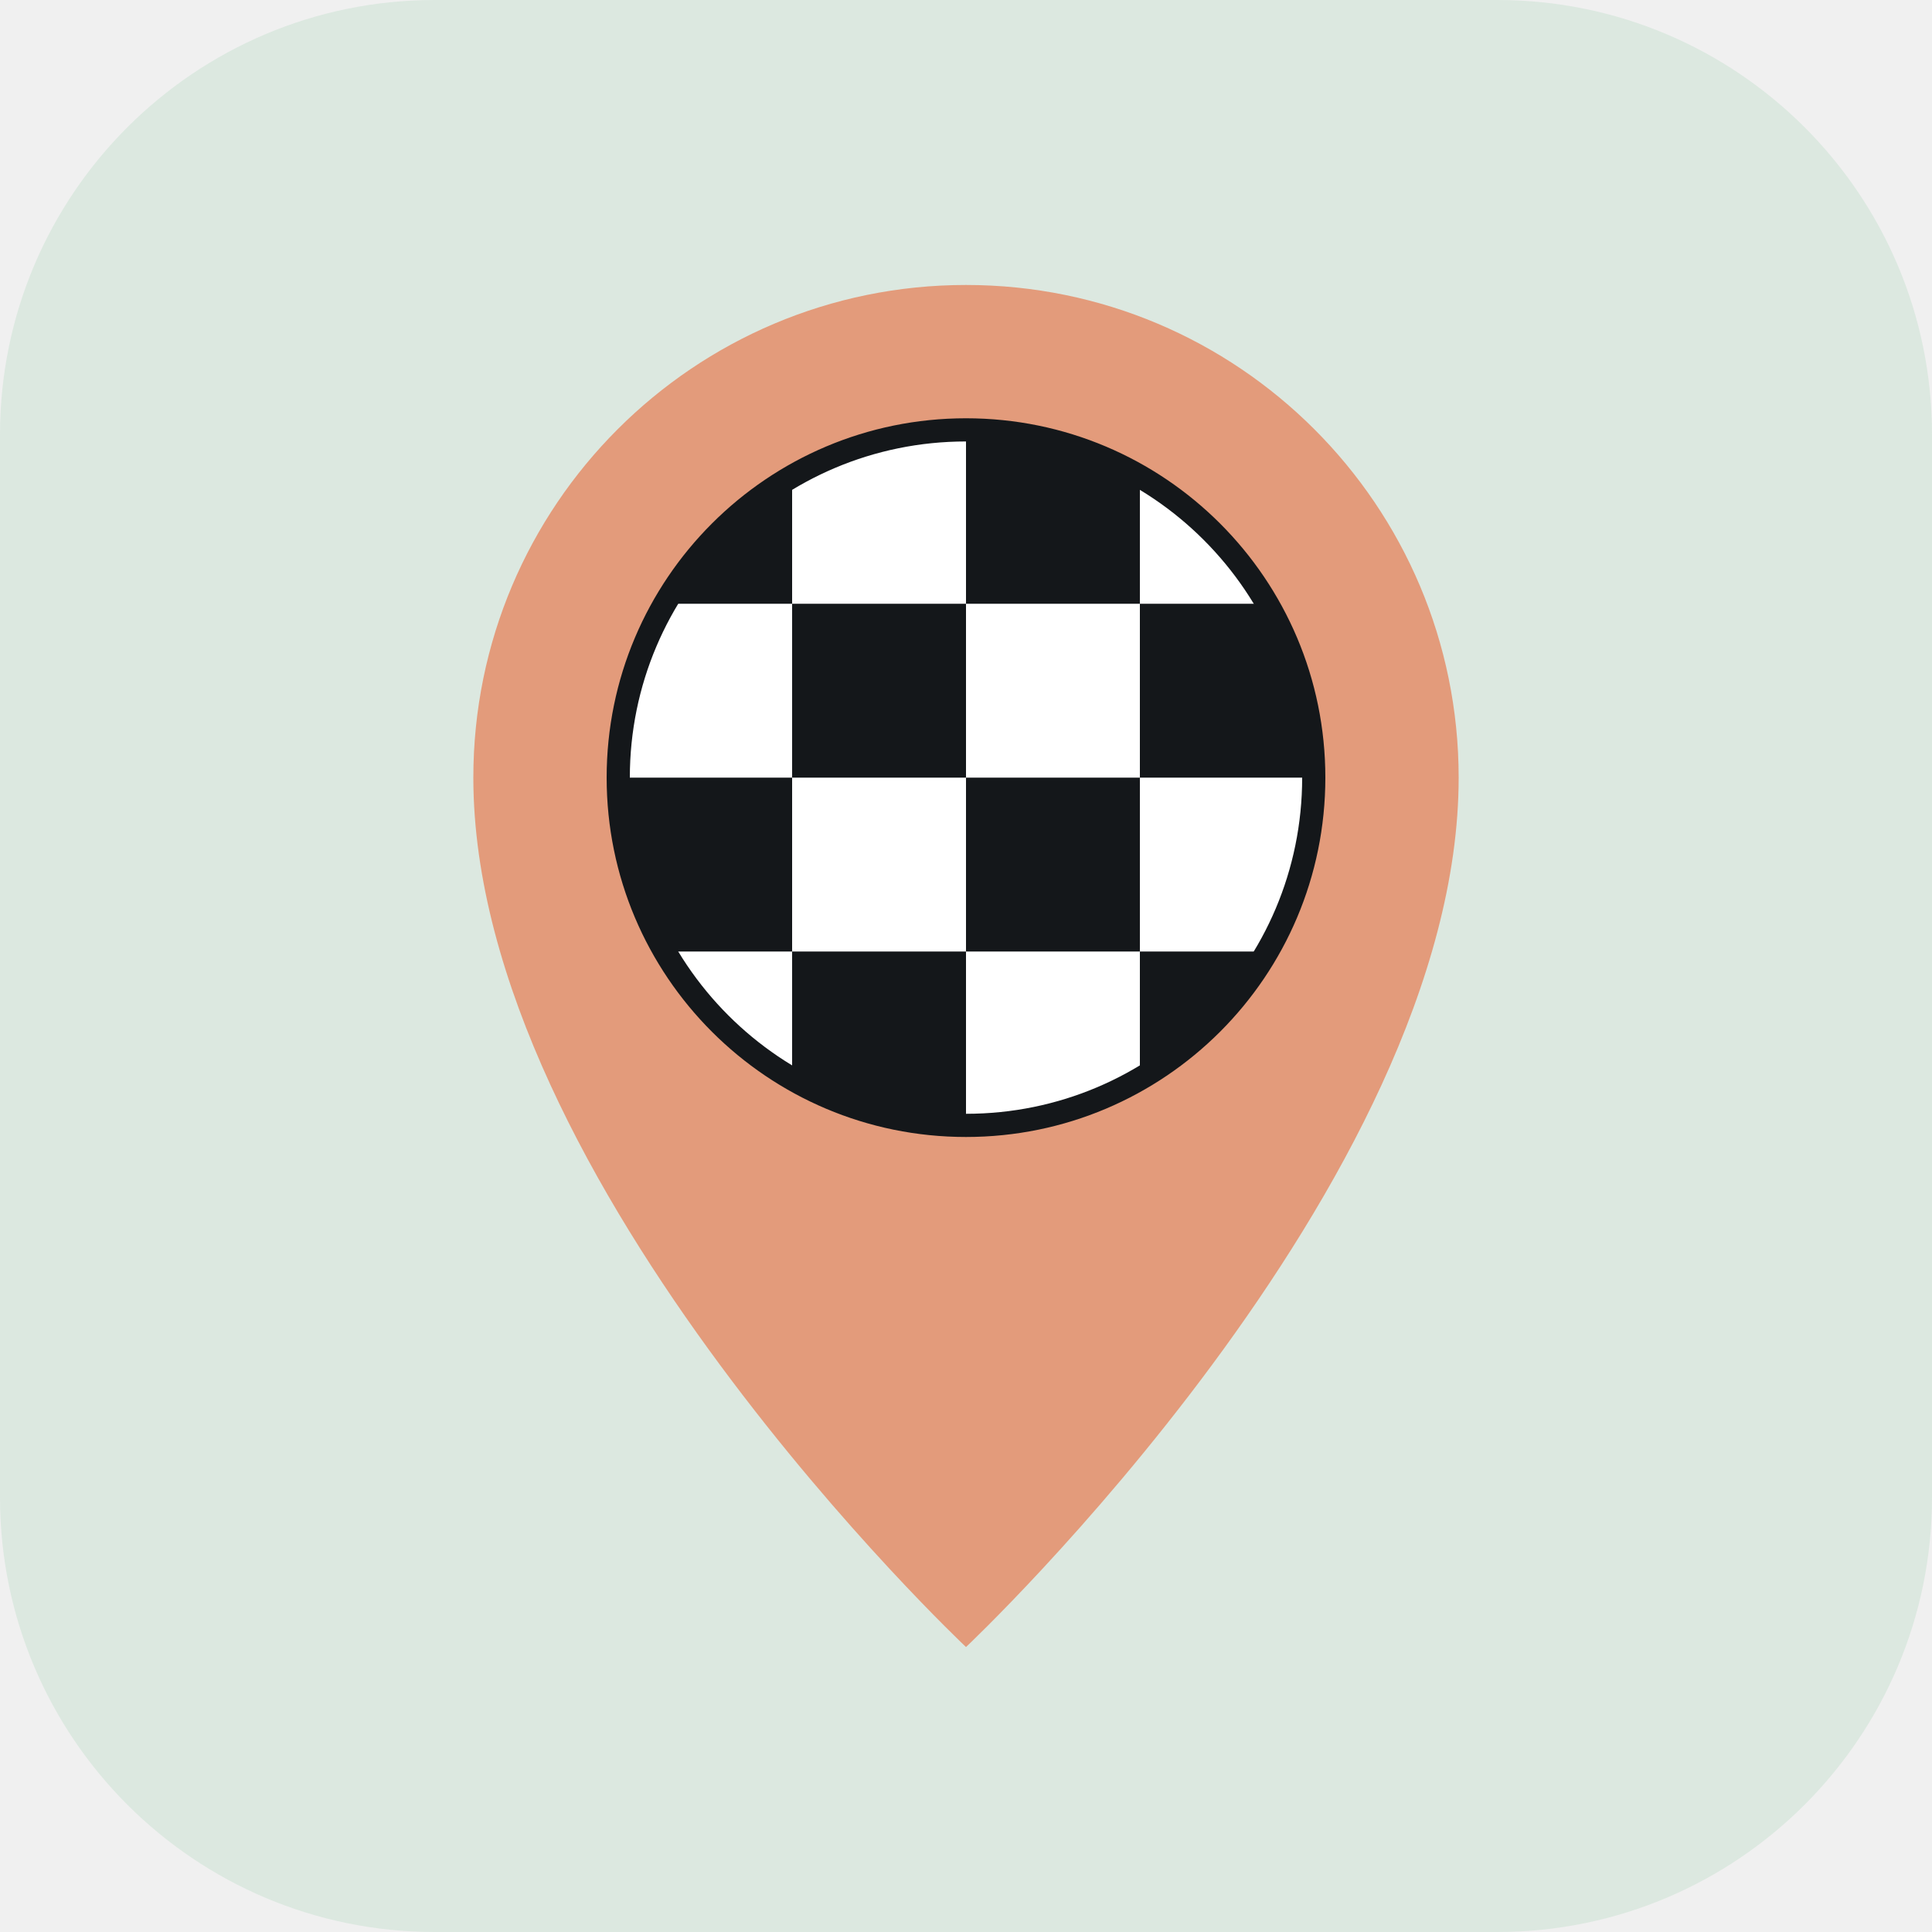
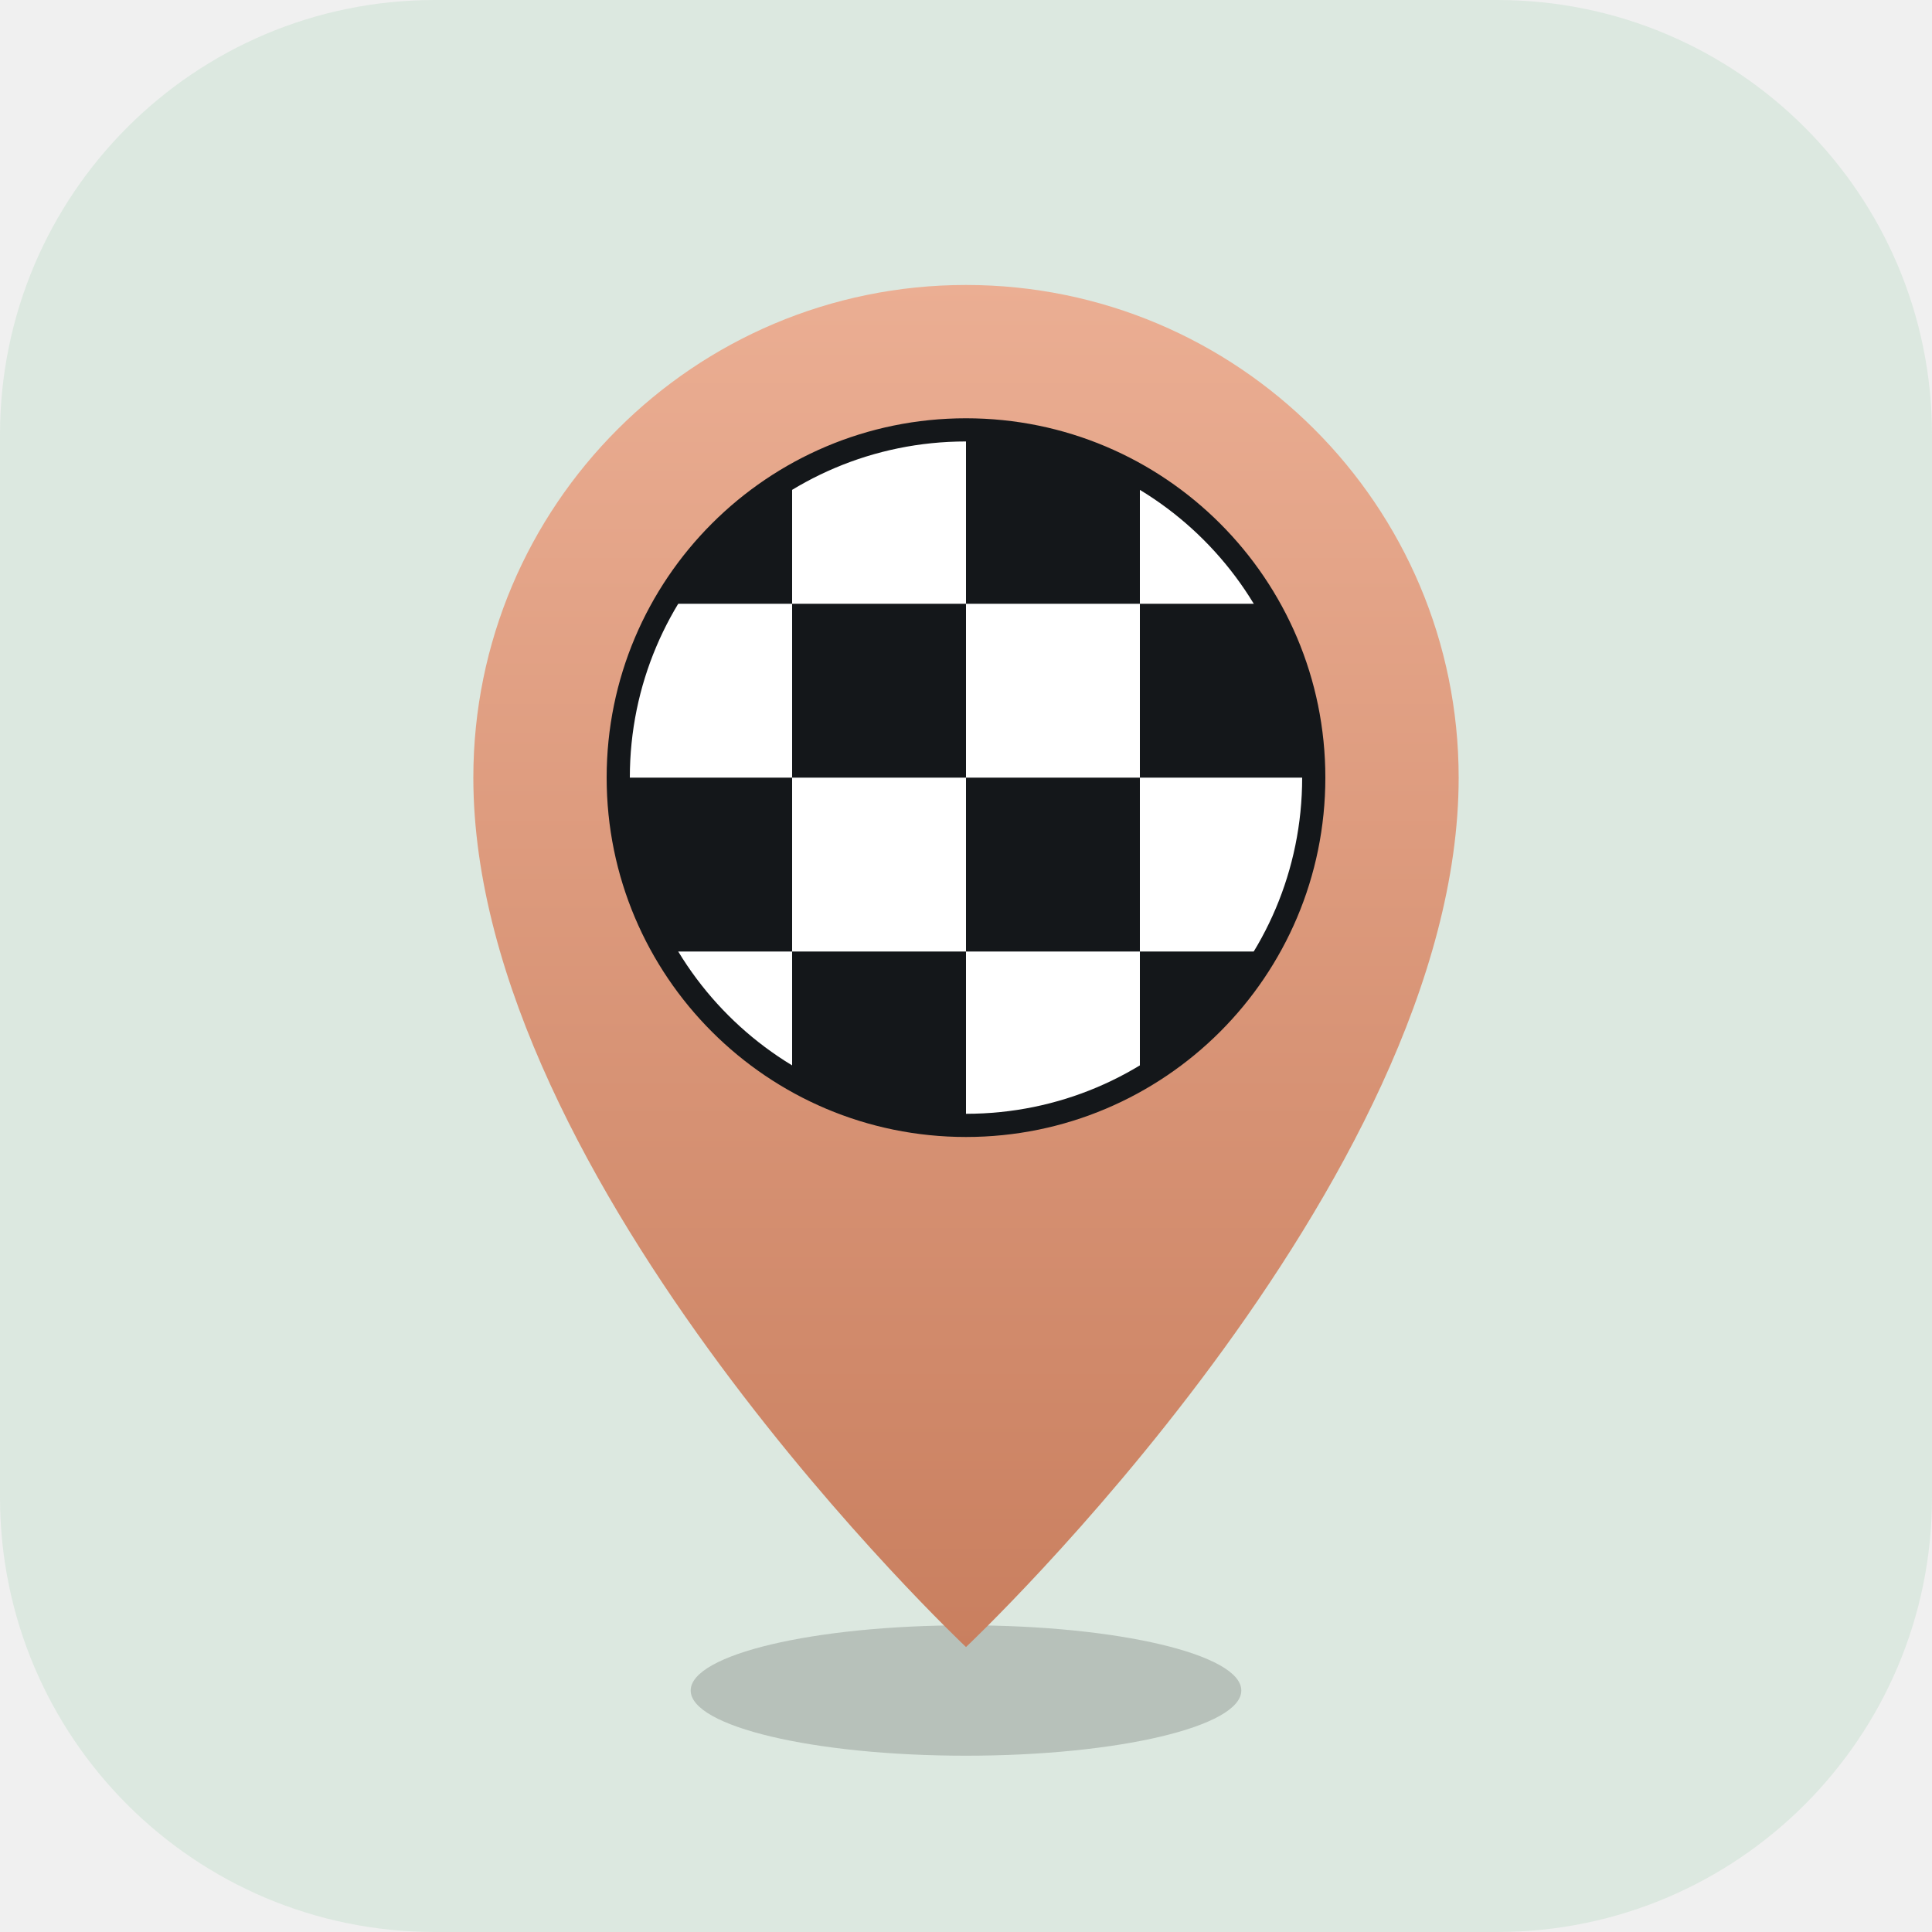
<svg xmlns="http://www.w3.org/2000/svg" viewBox="0 0 120 120">
+   <defs>
+     <linearGradient id="pinGrad" x1="0" y1="0" x2="0" y2="1">
+       <stop offset="0" stop-color="#EBAE93" />
+       <stop offset="1" stop-color="#C97F5F" />
+     </linearGradient>
+   </defs>
  <style>@media (prefers-color-scheme: dark){.bg{fill:#16191D}}</style>
  <rect class="bg" width="120" height="120" rx="27" fill="#DCE8E0" />
  <g transform="translate(60 60) scale(0.9) translate(-60 -63)">
-     <path d="M60 110C60 110 26 78 26 50A34 34 0 0 1 94 50C94 78 60 110 60 110Z" fill="#E39B7B" />
+     <ellipse cx="60" cy="113" rx="19" ry="4.5" fill="#000" opacity="0.17" />
+     <path d="M60 110C60 110 26 78 26 50A34 34 0 0 1 94 50C94 78 60 110 60 110Z" fill="url(#pinGrad)" />
    <clipPath id="chk">
      <circle cx="60" cy="50" r="24" />
    </clipPath>
    <g clip-path="url(#chk)">
      <rect x="36" y="26" width="48" height="48" fill="#FFFFFF" />
      <g fill="#14171A">
        <rect x="36" y="26" width="12" height="12" />
        <rect x="36" y="50" width="12" height="12" />
        <rect x="48" y="38" width="12" height="12" />
        <rect x="48" y="62" width="12" height="12" />
        <rect x="60" y="26" width="12" height="12" />
        <rect x="60" y="50" width="12" height="12" />
        <rect x="72" y="38" width="12" height="12" />
        <rect x="72" y="62" width="12" height="12" />
      </g>
    </g>
    <circle cx="60" cy="50" r="24" fill="none" stroke="#14171A" stroke-width="1.6" />
  </g>
</svg>
